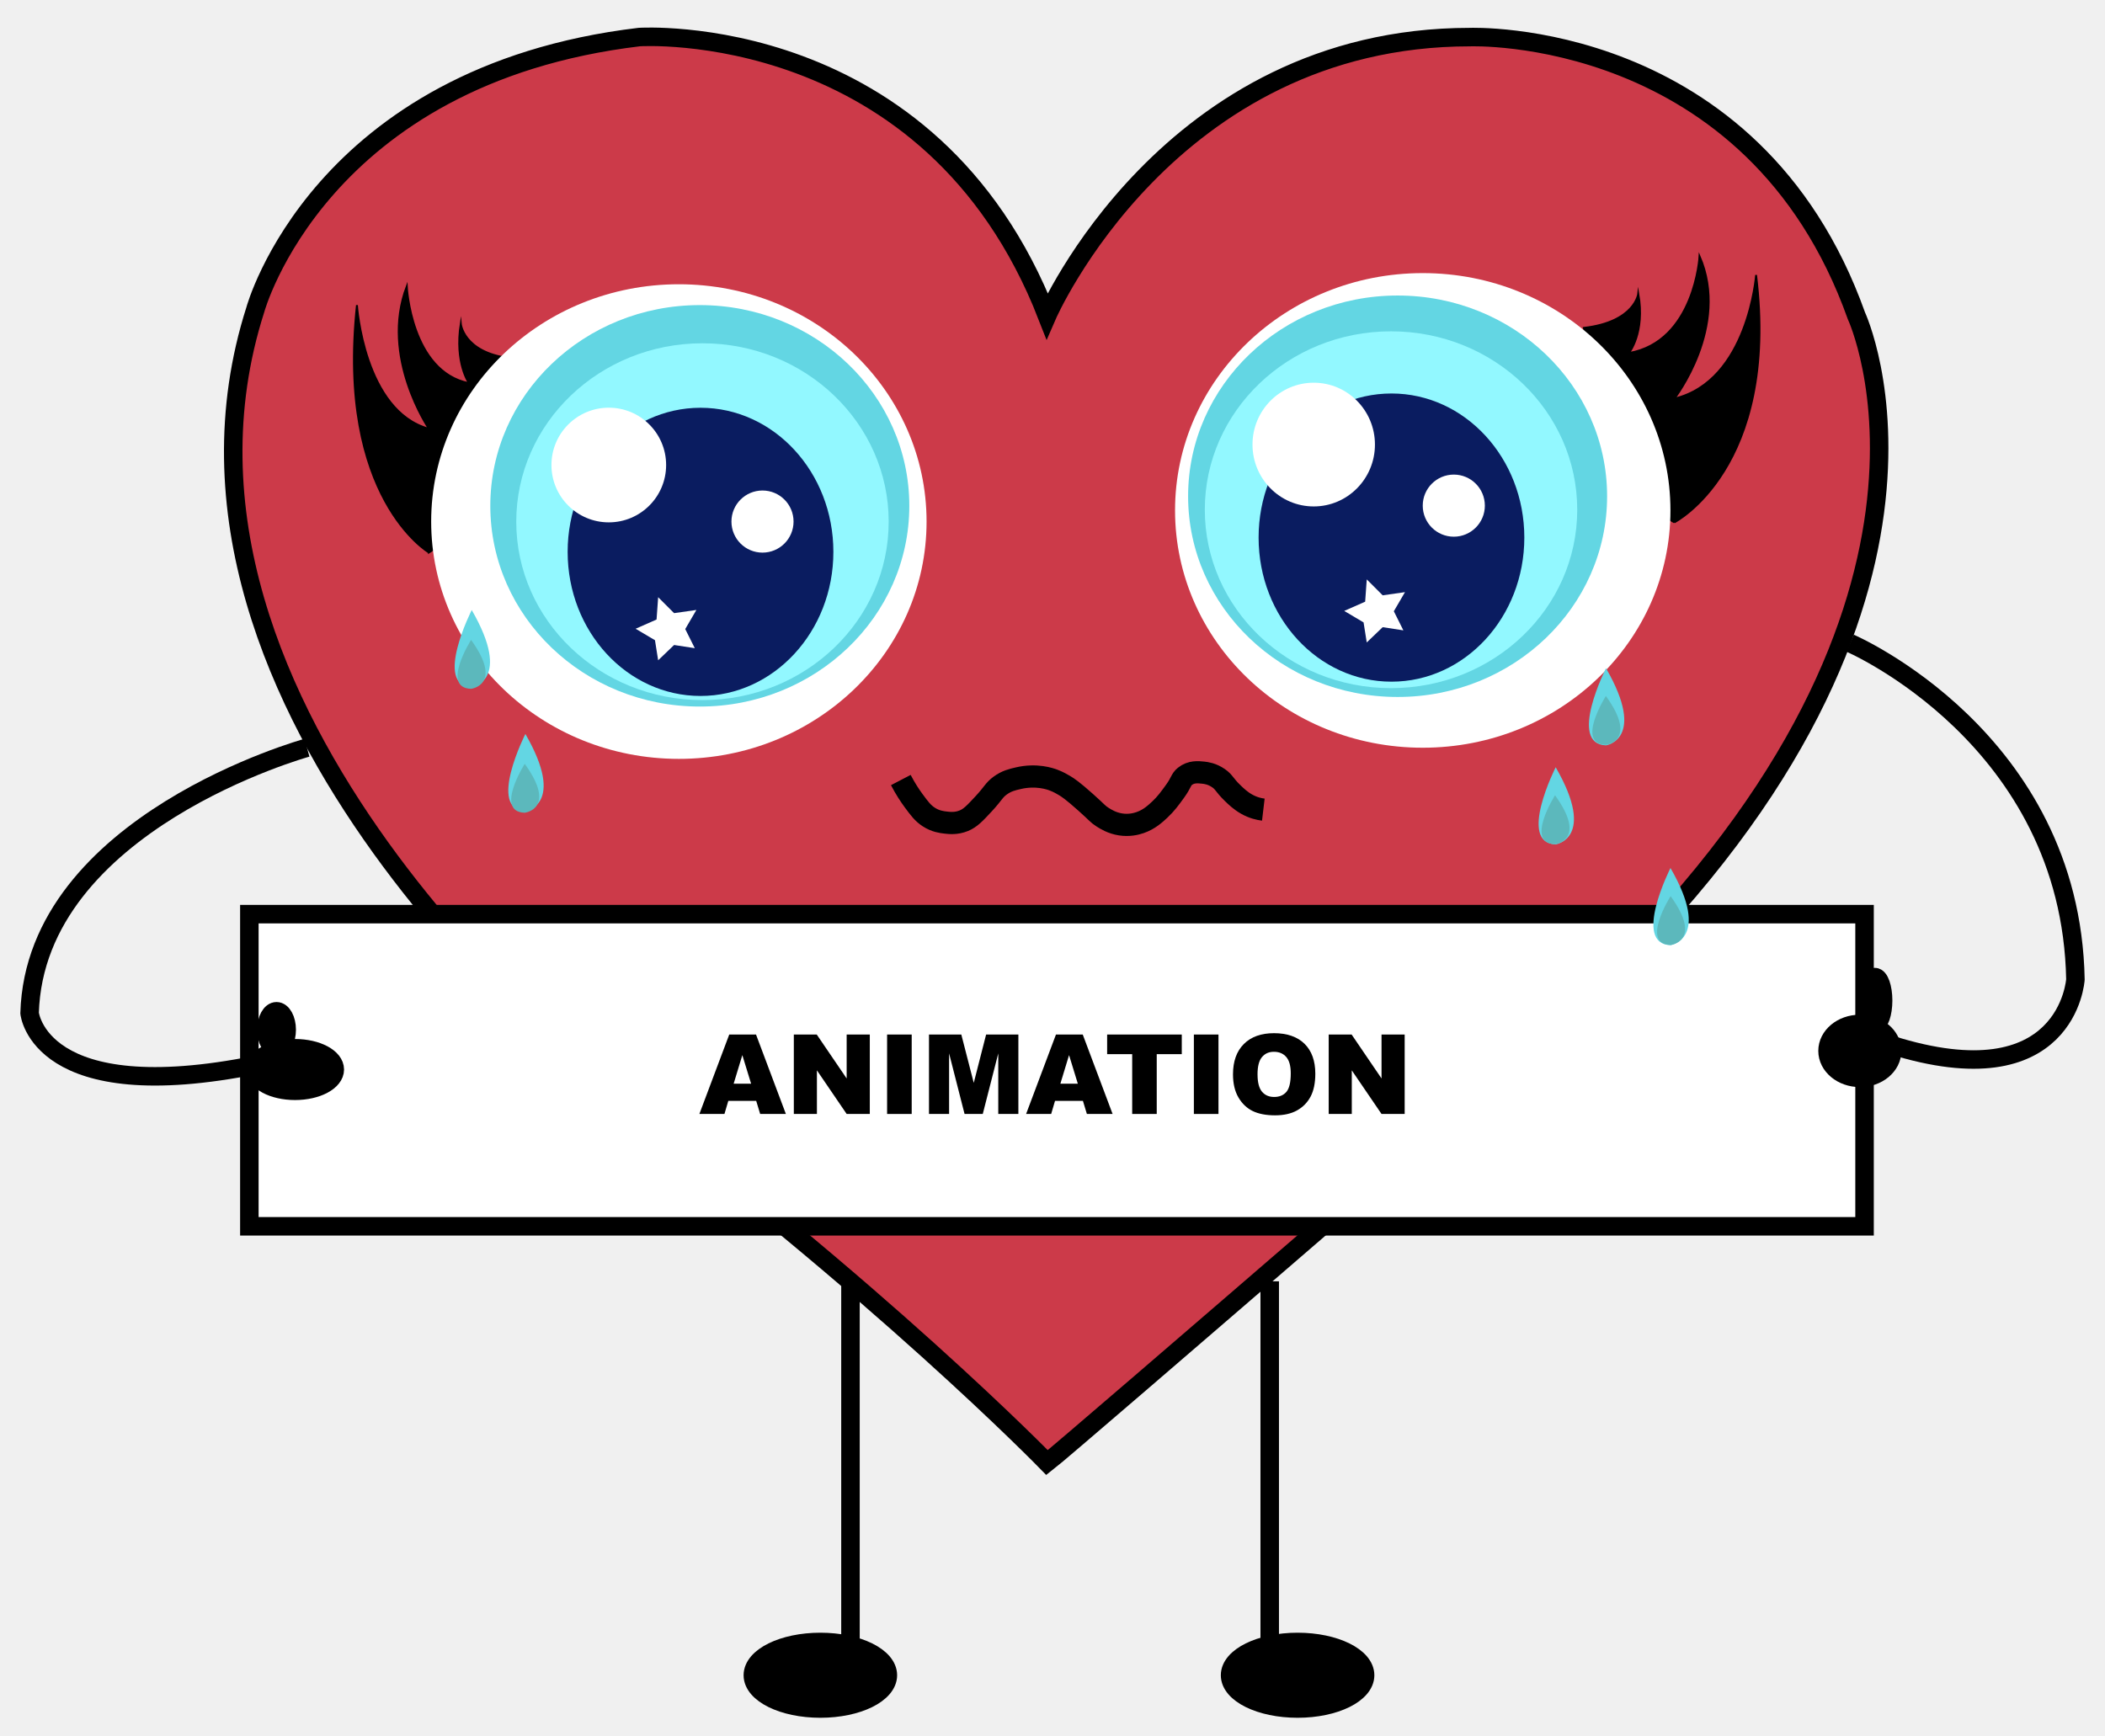
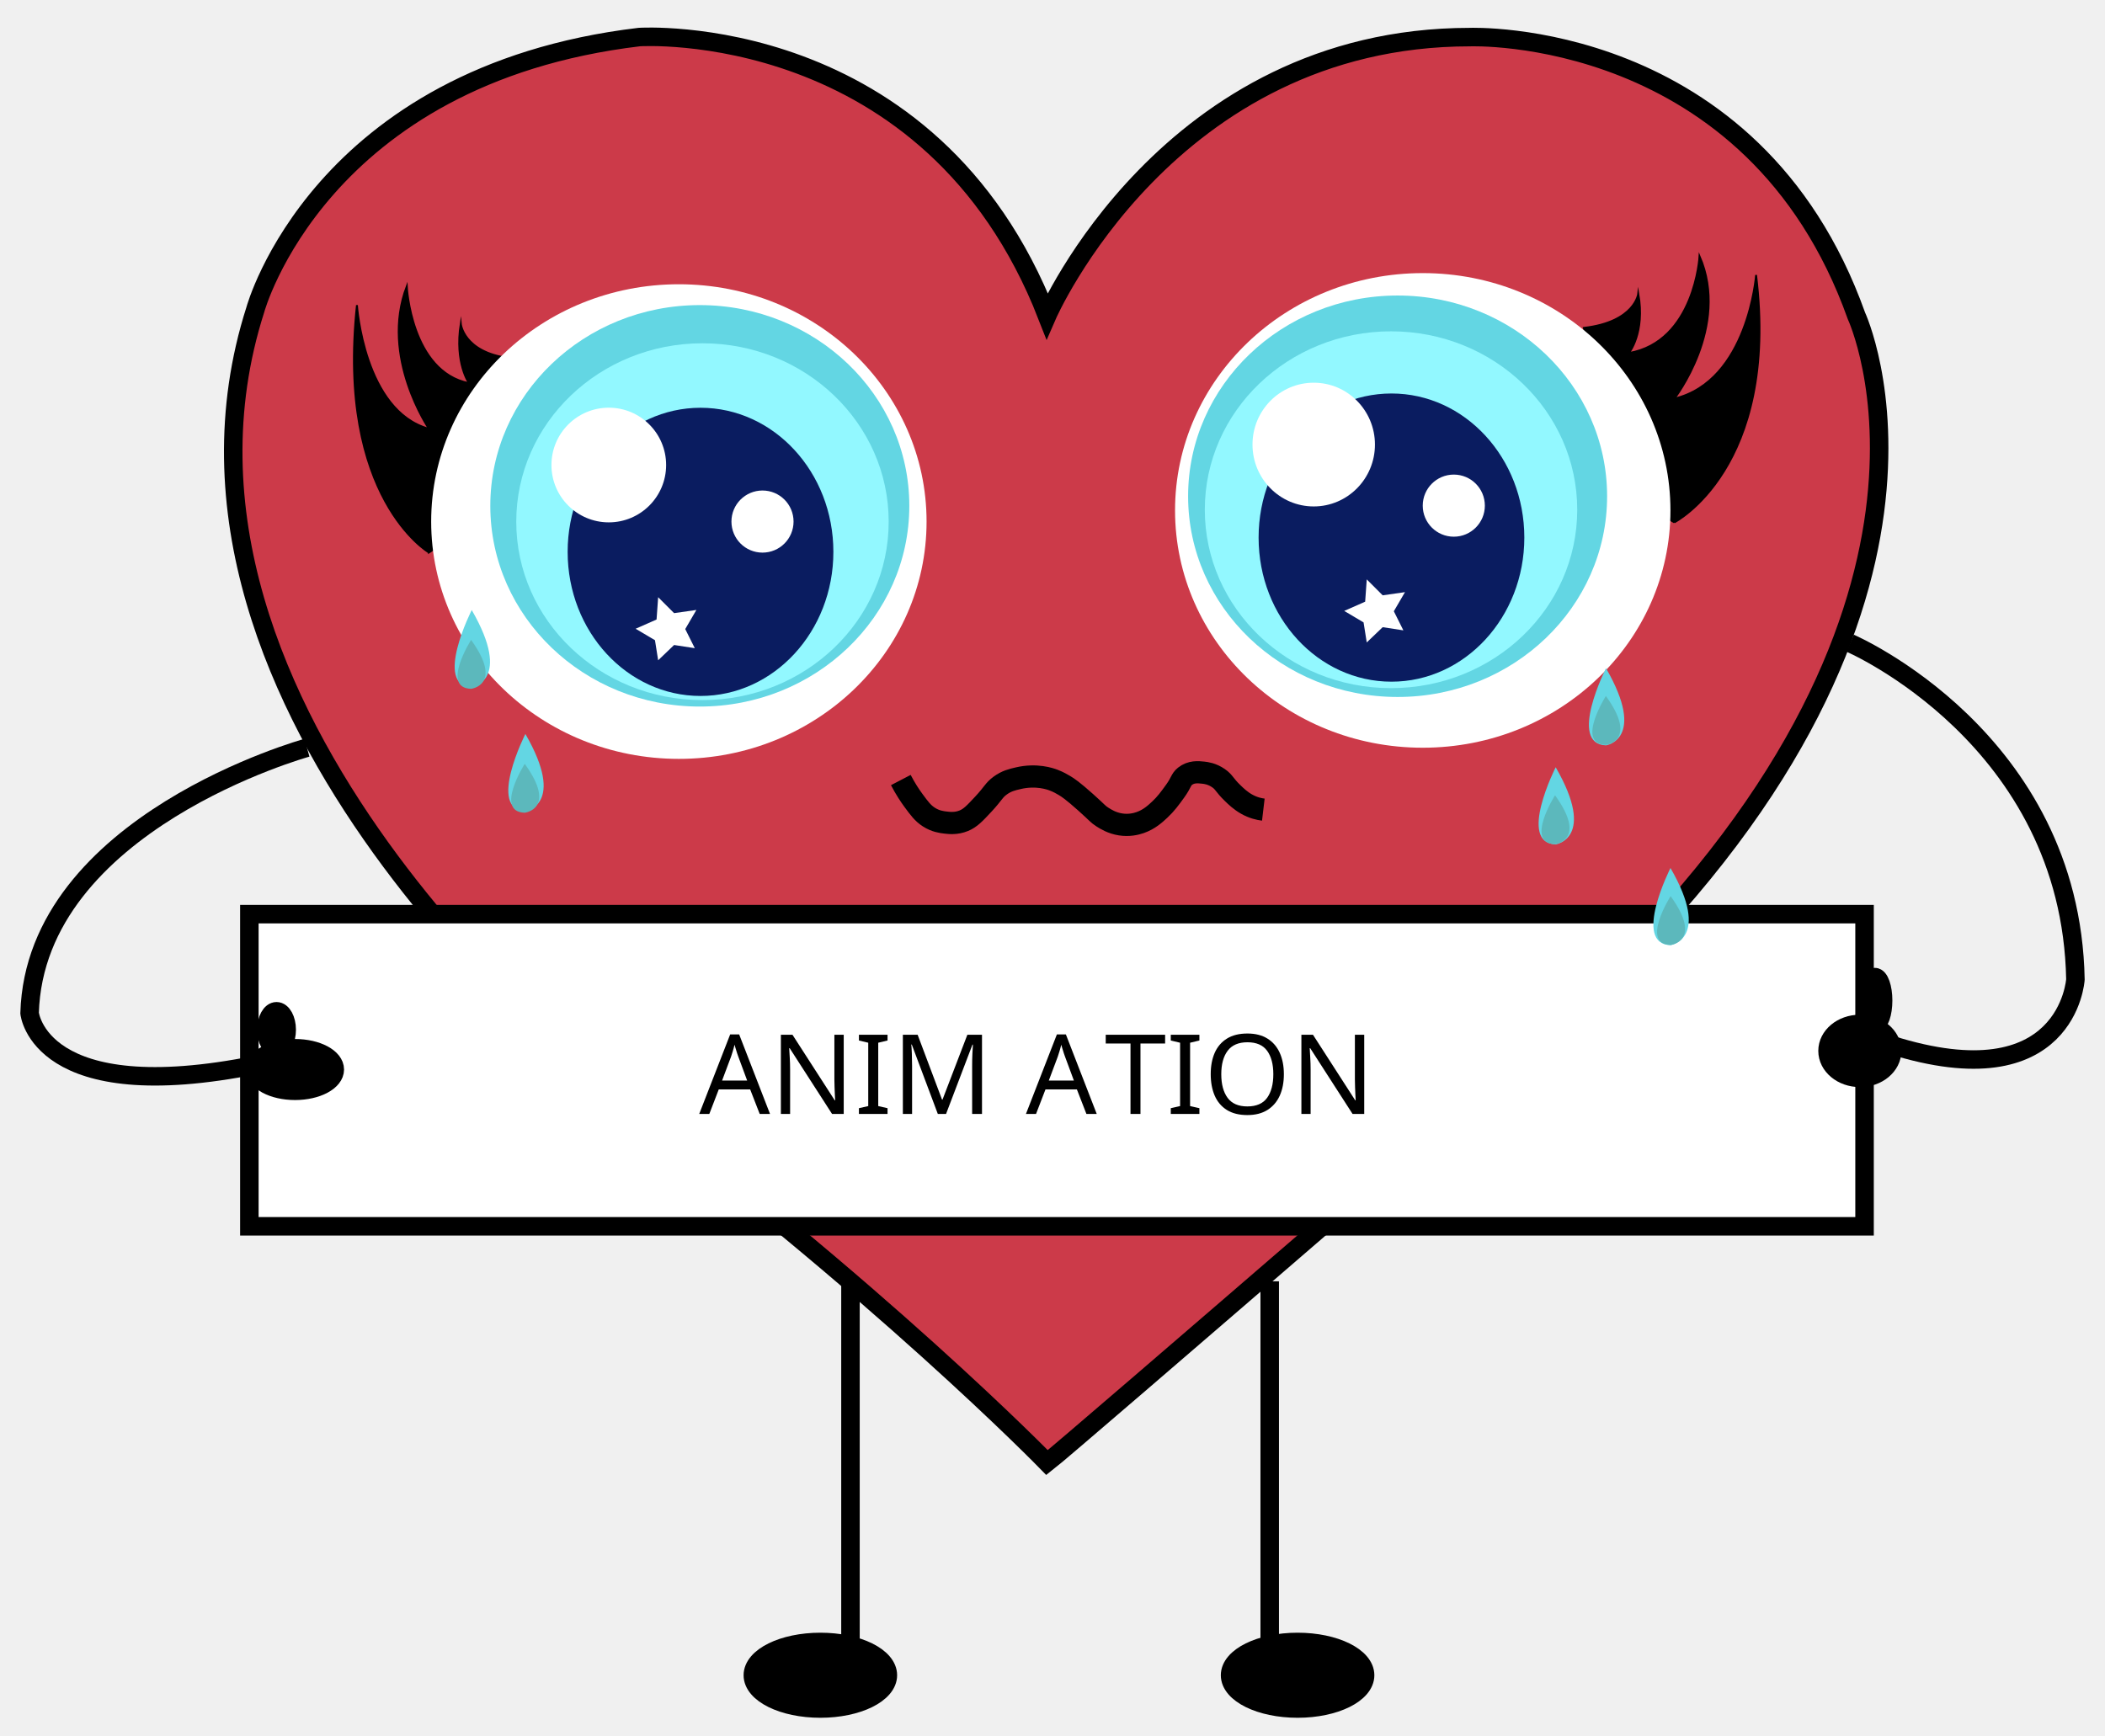
- <svg xmlns="http://www.w3.org/2000/svg" id="Layer_2" width="1138" height="938.5" viewBox="0 0 1138 938.5">
+ <svg xmlns="http://www.w3.org/2000/svg" id="Layer_2" data-name="Layer 2" viewBox="0 0 1138 938.5">
  <defs>
-     <style>.cls-1{stroke-width:12px;}.cls-1,.cls-2,.cls-3,.cls-4,.cls-5,.cls-6{stroke:#000;stroke-miterlimit:10;}.cls-1,.cls-5{fill:none;}.cls-7,.cls-4{fill:#fff;}.cls-8{fill:#63d6e3;}.cls-9{fill:#0a1c60;}.cls-10{fill:#92f8ff;}.cls-11{fill:#5cb8bc;}.cls-3{fill:#cc3a49;}.cls-3,.cls-4,.cls-5,.cls-6{stroke-width:10px;}</style>
+     <style>
+       .cls-1 {
+         stroke-width: 12px;
+       }
+ 
+       .cls-1, .cls-2, .cls-3, .cls-4, .cls-5, .cls-6 {
+         stroke: #000;
+         stroke-miterlimit: 10;
+       }
+ 
+       .cls-1, .cls-5 {
+         fill: none;
+       }
+ 
+       .cls-7 {
+         letter-spacing: -.07em;
+       }
+ 
+       .cls-8, .cls-4 {
+         fill: #fff;
+       }
+ 
+       .cls-9 {
+         fill: #63d6e3;
+       }
+ 
+       .cls-10 {
+         fill: #0a1c60;
+       }
+ 
+       .cls-11 {
+         fill: #92f8ff;
+       }
+ 
+       .cls-12 {
+         fill: #5cb8bc;
+       }
+ 
+       .cls-3 {
+         fill: #cc3a49;
+       }
+ 
+       .cls-3, .cls-4, .cls-5, .cls-6 {
+         stroke-width: 10px;
+       }
+ 
+       .cls-13 {
+         font-family: Arial-Black, 'Arial Black';
+         font-size: 60px;
+       }
+     </style>
  </defs>
  <path class="cls-3" d="M566.06,170.76S631.44,20.06,794.66,20.06c0,0,153.08-6.03,208.96,150.7,0,0,74.82,160.17-144.77,367.71,0,0-281.59,243.73-292.79,252.33,0,0-91.28-93.88-240.26-204.97,0,0-257.48-200.65-187.73-418.51,0,0,34.47-126.65,207.55-147.29,0,0,157.57-10.3,220.44,150.73Z" />
  <path class="cls-2" d="M905.18,282.43s56.93-29.3,44.19-133.75c0,0-4.31,57.32-44.19,66.87,0,0,30.18-38.85,13.62-77.06,0,0-2.55,46.2-38.21,52.4,0,0,8.92-10.8,5.1-32.23,0,0-1.58,15.38-29.45,18.63,0,0,18.77,88.59,48.95,105.15Z" />
  <path class="cls-2" d="M231.91,298.73s-50.16-29.3-38.94-133.75c0,0,3.8,57.32,38.94,66.87,0,0-26.59-38.85-12-77.06,0,0,2.24,46.2,33.67,52.4,0,0-7.86-10.8-4.49-32.23,0,0,1.39,15.38,25.95,18.63,0,0-16.54,88.59-43.13,105.15Z" />
-   <ellipse class="cls-7" cx="769.16" cy="275.97" rx="133.91" ry="128.31" />
-   <ellipse class="cls-7" cx="367.01" cy="282" rx="133.91" ry="128.31" />
-   <ellipse class="cls-8" cx="378.33" cy="273.49" rx="113.26" ry="108.53" />
-   <ellipse class="cls-8" cx="755.57" cy="268.31" rx="113.26" ry="108.53" />
-   <ellipse class="cls-10" cx="379.77" cy="282.07" rx="100.67" ry="96.46" />
-   <ellipse class="cls-10" cx="752.01" cy="275.6" rx="100.67" ry="96.46" />
-   <ellipse class="cls-9" cx="378.71" cy="298.38" rx="71.83" ry="77.91" />
-   <ellipse class="cls-9" cx="752.25" cy="290.66" rx="71.83" ry="77.91" />
-   <circle class="cls-7" cx="329.12" cy="251.43" r="31" />
-   <ellipse class="cls-7" cx="710.22" cy="240.37" rx="33.1" ry="33.45" />
-   <circle class="cls-7" cx="412.22" cy="282" r="16.79" />
-   <circle class="cls-7" cx="785.95" cy="273.39" r="16.79" />
-   <polygon class="cls-7" points="355.81 322.9 364.43 331.51 376.48 329.79 370.45 340.12 375.62 350.46 364.43 348.74 355.81 357 354.09 346.15 343.63 339.95 354.95 334.96 355.81 322.9" />
-   <polygon class="cls-7" points="738.89 313.27 747.5 321.88 759.56 320.16 753.53 330.49 758.69 340.82 747.5 339.1 738.89 347.36 737.17 336.52 726.71 330.31 738.03 325.32 738.89 313.27" />
+   <ellipse class="cls-8" cx="769.16" cy="275.97" rx="133.91" ry="128.31" />
+   <ellipse class="cls-8" cx="367.01" cy="282" rx="133.91" ry="128.31" />
+   <ellipse class="cls-9" cx="378.33" cy="273.49" rx="113.26" ry="108.53" />
+   <ellipse class="cls-9" cx="755.57" cy="268.31" rx="113.26" ry="108.53" />
+   <ellipse class="cls-11" cx="379.77" cy="282.07" rx="100.67" ry="96.46" />
+   <ellipse class="cls-11" cx="752.01" cy="275.6" rx="100.67" ry="96.46" />
+   <ellipse class="cls-10" cx="378.71" cy="298.38" rx="71.83" ry="77.91" />
+   <ellipse class="cls-10" cx="752.25" cy="290.66" rx="71.83" ry="77.91" />
+   <circle class="cls-8" cx="329.12" cy="251.43" r="31" />
+   <ellipse class="cls-8" cx="710.22" cy="240.37" rx="33.1" ry="33.45" />
+   <circle class="cls-8" cx="412.22" cy="282" r="16.79" />
+   <circle class="cls-8" cx="785.95" cy="273.39" r="16.79" />
+   <polygon class="cls-8" points="355.81 322.9 364.43 331.51 376.48 329.79 370.45 340.12 375.62 350.46 364.43 348.74 355.81 357 354.09 346.15 343.63 339.95 354.95 334.96 355.81 322.9" />
+   <polygon class="cls-8" points="738.89 313.27 747.5 321.88 759.56 320.16 753.53 330.49 758.69 340.82 747.5 339.1 738.89 347.36 737.17 336.52 726.71 330.31 738.03 325.32 738.89 313.27" />
  <rect class="cls-4" x="134.81" y="494.26" width="873.2" height="168.78" />
  <path class="cls-5" d="M165.96,404.28S19,444.77,16,547.77c0,0,4.95,51.77,122.98,27.88" />
  <line class="cls-5" x1="459.78" y1="693.03" x2="459.78" y2="896.47" />
  <line class="cls-5" x1="686.43" y1="692.79" x2="686.43" y2="896.23" />
  <ellipse class="cls-6" cx="443.5" cy="905.77" rx="36.5" ry="18" />
  <ellipse class="cls-6" cx="701.5" cy="905.77" rx="36.5" ry="18" />
  <ellipse class="cls-6" cx="159.5" cy="578.27" rx="21.5" ry="11.5" />
  <ellipse class="cls-6" cx="149.5" cy="556.77" rx="5.5" ry="10" />
  <path class="cls-5" d="M1000.22,347.77s119.35,51.3,121.79,181.79c0,0-4.02,65.59-99.87,35.33" />
  <ellipse class="cls-6" cx="1005.46" cy="568.2" rx="17.46" ry="14.57" />
  <ellipse class="cls-6" cx="1013.58" cy="540.96" rx="4.47" ry="12.67" />
-   <g>
-     <path d="M408.81,595.21h-15.07l-2.09,7.09h-13.55l16.14-42.95h14.48l16.14,42.95h-13.9l-2.15-7.09Zm-2.75-9.29l-4.74-15.44-4.69,15.44h9.43Z" />
-     <path d="M429.16,559.35h12.39l16.17,23.76v-23.76h12.51v42.95h-12.51l-16.08-23.58v23.58h-12.48v-42.95Z" />
-     <path d="M479.58,559.35h13.3v42.95h-13.3v-42.95Z" />
-     <path d="M502.25,559.35h17.45l6.73,26.13,6.68-26.13h17.44v42.95h-10.87v-32.75l-8.38,32.75h-9.84l-8.36-32.75v32.75h-10.87v-42.95Z" />
-     <path d="M585.44,595.21h-15.07l-2.09,7.09h-13.55l16.14-42.95h14.48l16.14,42.95h-13.9l-2.15-7.09Zm-2.75-9.29l-4.74-15.44-4.69,15.44h9.43Z" />
-     <path d="M598.55,559.35h40.34v10.61h-13.54v32.34h-13.27v-32.34h-13.54v-10.61Z" />
-     <path d="M645.43,559.35h13.3v42.95h-13.3v-42.95Z" />
-     <path d="M666.58,580.86c0-7.01,1.95-12.47,5.86-16.38,3.91-3.91,9.35-5.86,16.32-5.86s12.66,1.92,16.52,5.76,5.8,9.21,5.8,16.13c0,5.02-.84,9.14-2.53,12.35s-4.13,5.71-7.32,7.5-7.17,2.68-11.94,2.68-8.85-.77-12.03-2.31-5.75-3.98-7.72-7.32c-1.97-3.34-2.96-7.52-2.96-12.54Zm13.27,.06c0,4.34,.81,7.45,2.42,9.35s3.8,2.84,6.58,2.84,5.06-.93,6.62-2.78c1.56-1.86,2.34-5.19,2.34-9.99,0-4.04-.82-7-2.45-8.86s-3.84-2.8-6.64-2.8-4.82,.95-6.45,2.84c-1.62,1.89-2.43,5.03-2.43,9.4Z" />
-     <path d="M718.32,559.35h12.39l16.17,23.76v-23.76h12.51v42.95h-12.51l-16.08-23.58v23.58h-12.48v-42.95Z" />
-   </g>
+   <text class="cls-13" transform="translate(378.01 602.3)">
+     <tspan x="0" y="0">ANIM</tspan>
+     <tspan class="cls-7" x="176.63" y="0">A</tspan>
+     <tspan x="219.17" y="0">TION</tspan>
+   </text>
  <path class="cls-1" d="M487,421.75c2.5,4.8,4.93,8.44,6.81,11,3.2,4.35,5.08,6.91,8.32,9,3.61,2.33,6.85,2.74,9.08,3,2.17,.25,5.75,.67,9.84-1,3.52-1.44,5.93-3.98,10.59-9,5.45-5.86,5.63-7.48,9.08-10,3.43-2.5,6.35-3.19,9.84-4,9.78-2.28,17.21,.36,18.92,1,2.7,1.02,4.71,2.2,6.05,3,1.79,1.06,4.36,2.76,11.35,9,6.65,5.94,6.5,6.35,9.08,8,1.94,1.24,5.22,3.28,9.84,4,4.51,.7,8.24-.18,10.59-1,4.93-1.72,8.17-4.75,10.59-7,3.32-3.09,5.51-6.11,8.32-10,3.39-4.68,3.09-6.24,5.3-8,3.36-2.67,7.05-2.29,9.84-2,1.51,.16,4.77,.54,8.32,3,3.15,2.19,2.97,3.53,7.57,8,1.97,1.91,4.32,4.16,7.57,6,3.5,1.98,6.71,2.72,9.08,3" />
-   <path class="cls-8" d="M868.23,361.28s-20.77,40.98,0,41.73c0,0,22.23-3.2,0-41.73Z" />
-   <path class="cls-8" d="M841.03,414.83s-20.77,40.98,0,41.73c0,0,22.23-3.2,0-41.73Z" />
-   <path class="cls-8" d="M284.03,396.83s-20.77,40.98,0,41.73c0,0,22.23-3.2,0-41.73Z" />
-   <path class="cls-8" d="M255.03,329.83s-20.77,40.98,0,41.73c0,0,22.23-3.2,0-41.73Z" />
-   <path class="cls-8" d="M903.09,469.31s-20.77,40.98,0,41.73c0,0,22.23-3.2,0-41.73Z" />
-   <path class="cls-11" d="M868.17,376.31s-16.46,25.97,0,26.44c0,0,17.62-2.03,0-26.44Z" />
-   <path class="cls-11" d="M903.16,484.51s-16.46,25.97,0,26.44c0,0,17.62-2.03,0-26.44Z" />
-   <path class="cls-11" d="M840.68,429.99s-16.46,25.97,0,26.44c0,0,17.62-2.03,0-26.44Z" />
-   <path class="cls-11" d="M283.68,412.99s-16.46,25.97,0,26.44c0,0,17.62-2.03,0-26.44Z" />
-   <path class="cls-11" d="M254.68,345.99s-16.46,25.97,0,26.44c0,0,17.62-2.03,0-26.44Z" />
+   <path class="cls-9" d="M868.23,361.28s-20.77,40.98,0,41.73c0,0,22.23-3.2,0-41.73Z" />
+   <path class="cls-9" d="M841.03,414.83s-20.77,40.98,0,41.73c0,0,22.23-3.2,0-41.73Z" />
+   <path class="cls-9" d="M284.03,396.83s-20.77,40.98,0,41.73c0,0,22.23-3.2,0-41.73Z" />
+   <path class="cls-9" d="M255.03,329.83s-20.77,40.98,0,41.73c0,0,22.23-3.2,0-41.73Z" />
+   <path class="cls-9" d="M903.09,469.31s-20.77,40.98,0,41.73c0,0,22.23-3.2,0-41.73Z" />
+   <path class="cls-12" d="M868.17,376.31s-16.46,25.97,0,26.44c0,0,17.62-2.03,0-26.44Z" />
+   <path class="cls-12" d="M903.16,484.51s-16.46,25.97,0,26.44c0,0,17.62-2.03,0-26.44Z" />
+   <path class="cls-12" d="M840.68,429.99s-16.46,25.97,0,26.44c0,0,17.62-2.03,0-26.44Z" />
+   <path class="cls-12" d="M283.68,412.99s-16.46,25.97,0,26.44c0,0,17.62-2.03,0-26.44Z" />
+   <path class="cls-12" d="M254.68,345.99s-16.46,25.97,0,26.44c0,0,17.62-2.03,0-26.44Z" />
</svg>
